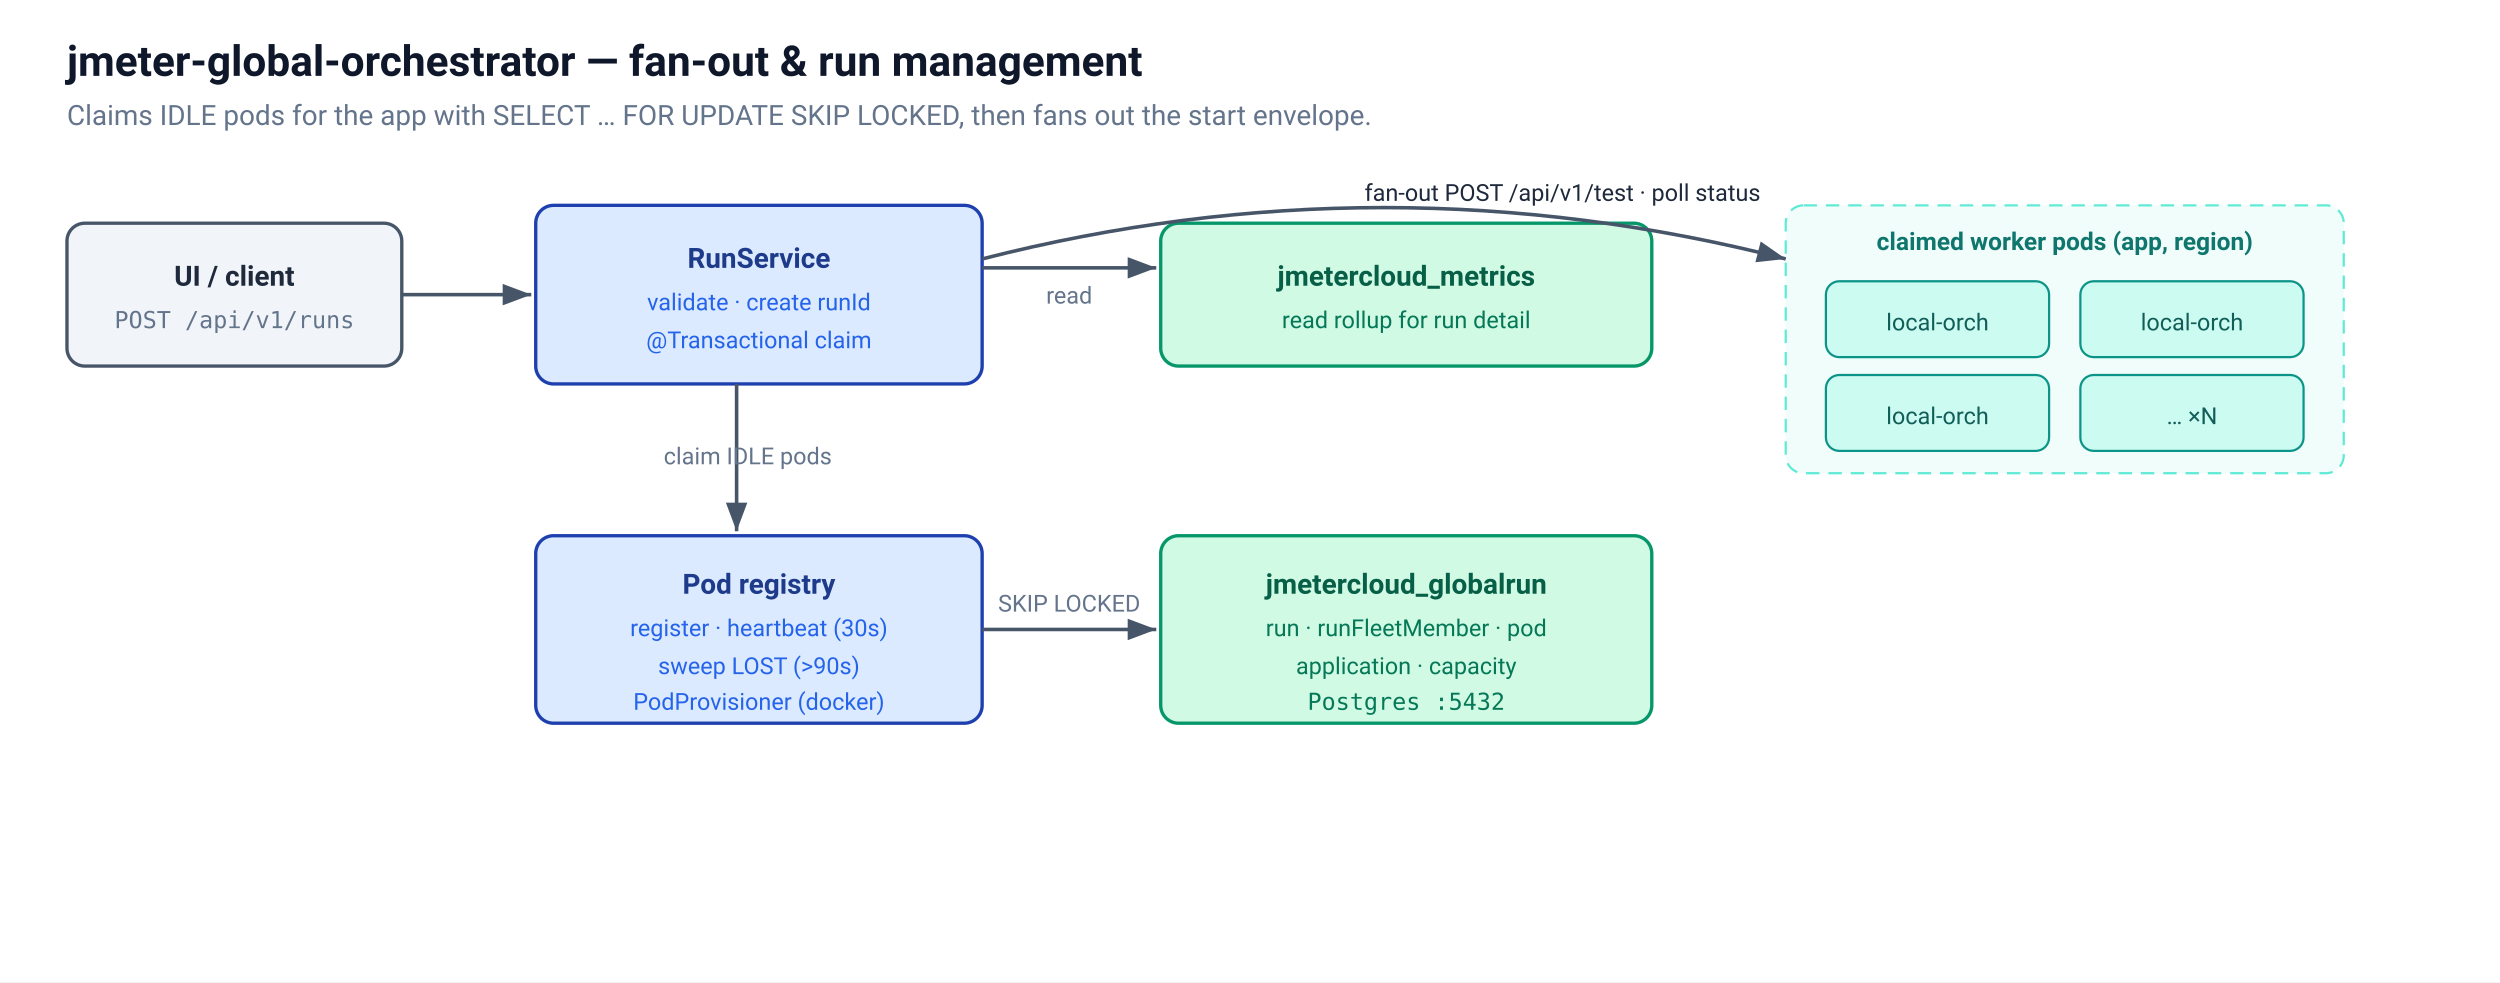
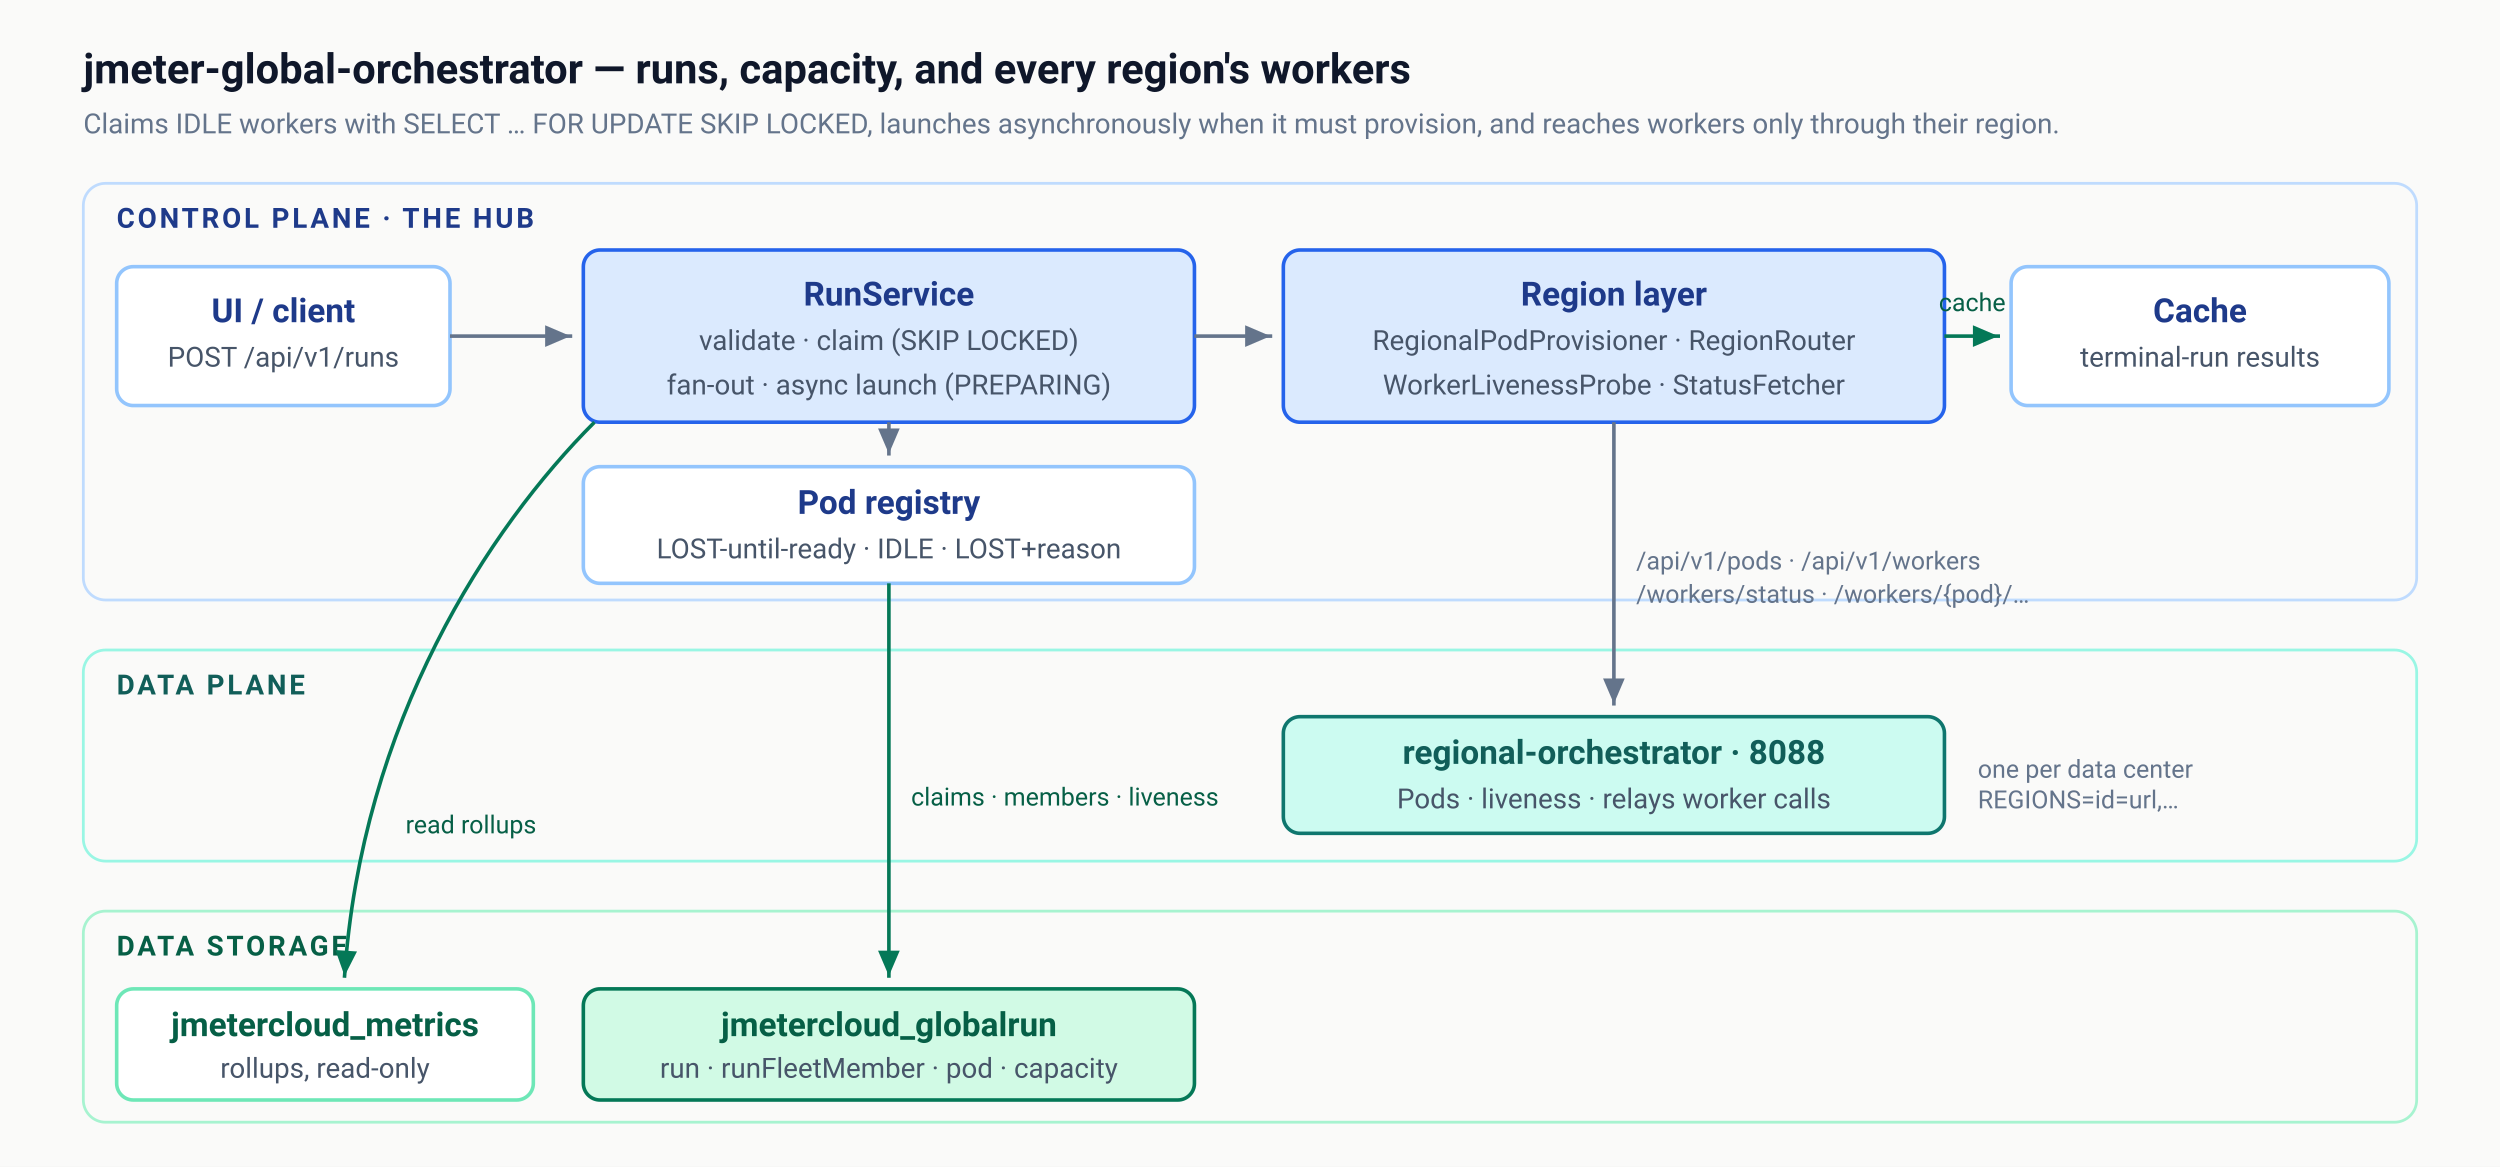
- <svg xmlns="http://www.w3.org/2000/svg" viewBox="0 0 1120 440" font-family="-apple-system, 'Segoe UI', Roboto, Helvetica, Arial, sans-serif">
+ <svg xmlns="http://www.w3.org/2000/svg" viewBox="0 0 900 420" width="900" height="420" font-family="-apple-system, 'Segoe UI', Roboto, Helvetica, Arial, sans-serif">
  <defs>
-     <marker id="a" markerWidth="10" markerHeight="10" refX="8" refY="3" orient="auto">
-       <path d="M0,0 L8,3 L0,6 z" fill="#475569" />
+     <marker id="a" markerWidth="9" markerHeight="9" refX="7.5" refY="3" orient="auto" markerUnits="strokeWidth">
+       <path d="M0,0 L0,6 L7,3 z" fill="#64748b" />
+     </marker>
+     <marker id="ag" markerWidth="9" markerHeight="9" refX="7.5" refY="3" orient="auto" markerUnits="strokeWidth">
+       <path d="M0,0 L0,6 L7,3 z" fill="#047857" />
    </marker>
  </defs>
-   <rect width="1120" height="440" fill="#ffffff" />
-   <text x="30" y="34" font-size="19" font-weight="700" fill="#0f172a">jmeter-global-orchestrator — fan-out &amp; run management</text>
-   <text x="30" y="56" font-size="12.5" fill="#64748b">Claims IDLE pods for the app with SELECT … FOR UPDATE SKIP LOCKED, then fans out the start envelope.</text>
-   <g font-size="12.5">
-     <rect x="30" y="100" width="150" height="64" rx="8" fill="#f1f5f9" stroke="#475569" stroke-width="1.5" />
-     <text x="105" y="128" text-anchor="middle" font-weight="600" fill="#1e293b">UI / client</text>
-     <text x="105" y="147" text-anchor="middle" font-size="10.5" fill="#64748b" font-family="monospace">POST /api/v1/runs</text>
-     <rect x="240" y="92" width="200" height="80" rx="8" fill="#dbeafe" stroke="#1e40af" stroke-width="1.5" />
-     <text x="340" y="120" text-anchor="middle" font-weight="600" fill="#1e3a8a">RunService</text>
-     <text x="340" y="139" text-anchor="middle" font-size="10.5" fill="#2563eb">validate · create runId</text>
-     <text x="340" y="156" text-anchor="middle" font-size="10.5" fill="#2563eb">@Transactional claim</text>
-     <rect x="240" y="240" width="200" height="84" rx="8" fill="#dbeafe" stroke="#1e40af" stroke-width="1.5" />
-     <text x="340" y="266" text-anchor="middle" font-weight="600" fill="#1e3a8a">Pod registry</text>
-     <text x="340" y="285" text-anchor="middle" font-size="10.5" fill="#2563eb">register · heartbeat (30s)</text>
-     <text x="340" y="302" text-anchor="middle" font-size="10.5" fill="#2563eb">sweep LOST (&gt;90s)</text>
-     <text x="340" y="318" text-anchor="middle" font-size="10.5" fill="#2563eb">PodProvisioner (docker)</text>
-     <rect x="520" y="240" width="220" height="84" rx="8" fill="#d1fae5" stroke="#059669" stroke-width="1.5" />
-     <text x="630" y="266" text-anchor="middle" font-weight="600" fill="#065f46">jmetercloud_globalrun</text>
-     <text x="630" y="285" text-anchor="middle" font-size="10.5" fill="#047857">run · runFleetMember · pod</text>
-     <text x="630" y="302" text-anchor="middle" font-size="10.5" fill="#047857">application · capacity</text>
-     <text x="630" y="318" text-anchor="middle" font-size="10.5" fill="#047857" font-family="monospace">Postgres :5432</text>
-     <rect x="520" y="100" width="220" height="64" rx="8" fill="#d1fae5" stroke="#059669" stroke-width="1.5" />
-     <text x="630" y="128" text-anchor="middle" font-weight="600" fill="#065f46">jmetercloud_metrics</text>
-     <text x="630" y="147" text-anchor="middle" font-size="10.5" fill="#047857">read rollup for run detail</text>
-     <rect x="800" y="92" width="250" height="120" rx="8" fill="#f0fdfa" stroke="#5eead4" stroke-dasharray="6 4" />
-     <text x="925" y="112" text-anchor="middle" font-size="11" font-weight="700" fill="#0f766e">claimed worker pods (app, region)</text>
-     <rect x="818" y="126" width="100" height="34" rx="6" fill="#ccfbf1" stroke="#0d9488" />
-     <text x="868" y="148" text-anchor="middle" font-size="10.5" fill="#115e59">local-orch</text>
-     <rect x="932" y="126" width="100" height="34" rx="6" fill="#ccfbf1" stroke="#0d9488" />
-     <text x="982" y="148" text-anchor="middle" font-size="10.5" fill="#115e59">local-orch</text>
-     <rect x="818" y="168" width="100" height="34" rx="6" fill="#ccfbf1" stroke="#0d9488" />
-     <text x="868" y="190" text-anchor="middle" font-size="10.5" fill="#115e59">local-orch</text>
-     <rect x="932" y="168" width="100" height="34" rx="6" fill="#ccfbf1" stroke="#0d9488" />
-     <text x="982" y="190" text-anchor="middle" font-size="10.5" fill="#115e59">… ×N</text>
+   <rect width="900" height="420" fill="#fafaf9" />
+   <text x="30" y="30" font-size="15" font-weight="700" fill="#0f172a">jmeter-global-orchestrator — runs, capacity, and every region's workers</text>
+   <text x="30" y="48" font-size="10" fill="#64748b">Claims IDLE workers with SELECT … FOR UPDATE SKIP LOCKED, launches asynchronously when it must provision, and reaches workers only through their region.</text>
+   <rect x="30" y="66" width="840" height="150" rx="8" fill="none" stroke="#bfdbfe" />
+   <text x="42" y="82" font-size="10" font-weight="600" letter-spacing="1" fill="#1e3a8a">CONTROL PLANE · THE HUB</text>
+   <rect x="42" y="96" width="120" height="50" rx="6" fill="#ffffff" stroke="#93c5fd" stroke-width="1.3" />
+   <text x="102" y="116" text-anchor="middle" font-size="12" font-weight="600" fill="#1e3a8a">UI / client</text>
+   <text x="102" y="132" text-anchor="middle" font-size="10" fill="#475569">POST /api/v1/runs</text>
+   <rect x="210" y="90" width="220" height="62" rx="6" fill="#dbeafe" stroke="#2563eb" stroke-width="1.3" />
+   <text x="320" y="110" text-anchor="middle" font-size="12" font-weight="600" fill="#1e3a8a">RunService</text>
+   <text x="320" y="126" text-anchor="middle" font-size="10" fill="#475569">validate · claim (SKIP LOCKED)</text>
+   <text x="320" y="142" text-anchor="middle" font-size="10" fill="#475569">fan-out · async launch (PREPARING)</text>
+   <rect x="462" y="90" width="238" height="62" rx="6" fill="#dbeafe" stroke="#2563eb" stroke-width="1.3" />
+   <text x="581" y="110" text-anchor="middle" font-size="12" font-weight="600" fill="#1e3a8a">Region layer</text>
+   <text x="581" y="126" text-anchor="middle" font-size="10" fill="#475569">RegionalPodProvisioner · RegionRouter</text>
+   <text x="581" y="142" text-anchor="middle" font-size="10" fill="#475569">WorkerLivenessProbe · StatusFetcher</text>
+   <rect x="210" y="168" width="220" height="42" rx="6" fill="#ffffff" stroke="#93c5fd" stroke-width="1.3" />
+   <text x="320" y="185" text-anchor="middle" font-size="12" font-weight="600" fill="#1e3a8a">Pod registry</text>
+   <text x="320" y="201" text-anchor="middle" font-size="10" fill="#475569">LOST-until-ready · IDLE · LOST+reason</text>
+   <rect x="724" y="96" width="136" height="50" rx="6" fill="#ffffff" stroke="#93c5fd" stroke-width="1.3" />
+   <text x="792" y="116" text-anchor="middle" font-size="12" font-weight="600" fill="#1e3a8a">Cache</text>
+   <text x="792" y="132" text-anchor="middle" font-size="10" fill="#475569">terminal-run results</text>
+   <rect x="30" y="234" width="840" height="76" rx="8" fill="none" stroke="#99f6e4" />
+   <text x="42" y="250" font-size="10" font-weight="600" letter-spacing="1" fill="#115e59">DATA PLANE</text>
+   <rect x="462" y="258" width="238" height="42" rx="6" fill="#ccfbf1" stroke="#0f766e" stroke-width="1.3" />
+   <text x="581" y="275" text-anchor="middle" font-size="12" font-weight="600" fill="#115e59">regional-orchestrator · 8088</text>
+   <text x="581" y="291" text-anchor="middle" font-size="10" fill="#475569">Pods · liveness · relays worker calls</text>
+   <text x="712" y="280" font-size="9" fill="#64748b">one per data center</text>
+   <text x="712" y="291" font-size="9" fill="#64748b">REGIONS=id=url,…</text>
+   <rect x="30" y="328" width="840" height="76" rx="8" fill="none" stroke="#a7f3d0" />
+   <text x="42" y="344" font-size="10" font-weight="600" letter-spacing="1" fill="#065f46">DATA STORAGE</text>
+   <rect x="210" y="356" width="220" height="40" rx="6" fill="#d1fae5" stroke="#047857" stroke-width="1.3" />
+   <text x="320" y="373" text-anchor="middle" font-size="12" font-weight="600" fill="#065f46">jmetercloud_globalrun</text>
+   <text x="320" y="388" text-anchor="middle" font-size="10" fill="#475569">run · runFleetMember · pod · capacity</text>
+   <rect x="42" y="356" width="150" height="40" rx="6" fill="#ffffff" stroke="#6ee7b7" stroke-width="1.3" />
+   <text x="117" y="373" text-anchor="middle" font-size="12" font-weight="600" fill="#065f46">jmetercloud_metrics</text>
+   <text x="117" y="388" text-anchor="middle" font-size="10" fill="#475569">rollups, read-only</text>
+   <g stroke="#64748b" stroke-width="1.3" fill="none" marker-end="url(#a)">
+     <line x1="162" y1="121" x2="206" y2="121" />
+     <line x1="430" y1="121" x2="458" y2="121" />
+     <path d="M320,152 V164" />
+     <path d="M581,152 V254" />
  </g>
-   <g stroke="#475569" stroke-width="1.6" fill="none" marker-end="url(#a)">
-     <line x1="180" y1="132" x2="238" y2="132" />
-     <path d="M330,172 V238" />
-     <line x1="440" y1="282" x2="518" y2="282" />
-     <path d="M440,120 H518" />
-     <path d="M440,116 Q620,70 800,116" />
+   <g stroke="#047857" stroke-width="1.3" fill="none" marker-end="url(#ag)">
+     <path d="M320,210 V352" />
+     <path d="M214,152 C176,190 130,260 124,352" />
+     <path d="M700,121 H720" />
  </g>
-   <g font-size="10.5" fill="#64748b">
-     <text x="335" y="208" text-anchor="middle">claim IDLE pods</text>
-     <text x="479" y="274" text-anchor="middle">SKIP LOCKED</text>
-     <text x="479" y="136" text-anchor="middle">read</text>
-     <text x="700" y="90" text-anchor="middle" fill="#1e293b">fan-out POST /api/v1/test · poll status</text>
+   <g font-size="9" fill="#64748b">
+     <text x="589" y="205" text-anchor="start">/api/v1/pods · /api/v1/workers</text>
+     <text x="589" y="217" text-anchor="start">/workers/status · /workers/{pod}/…</text>
+     <text x="328" y="290" text-anchor="start" fill="#065f46">claims · members · liveness</text>
+     <text x="146" y="300" text-anchor="start" fill="#065f46">read rollups</text>
+     <text x="710" y="112" text-anchor="middle" fill="#065f46">cache</text>
  </g>
</svg>
